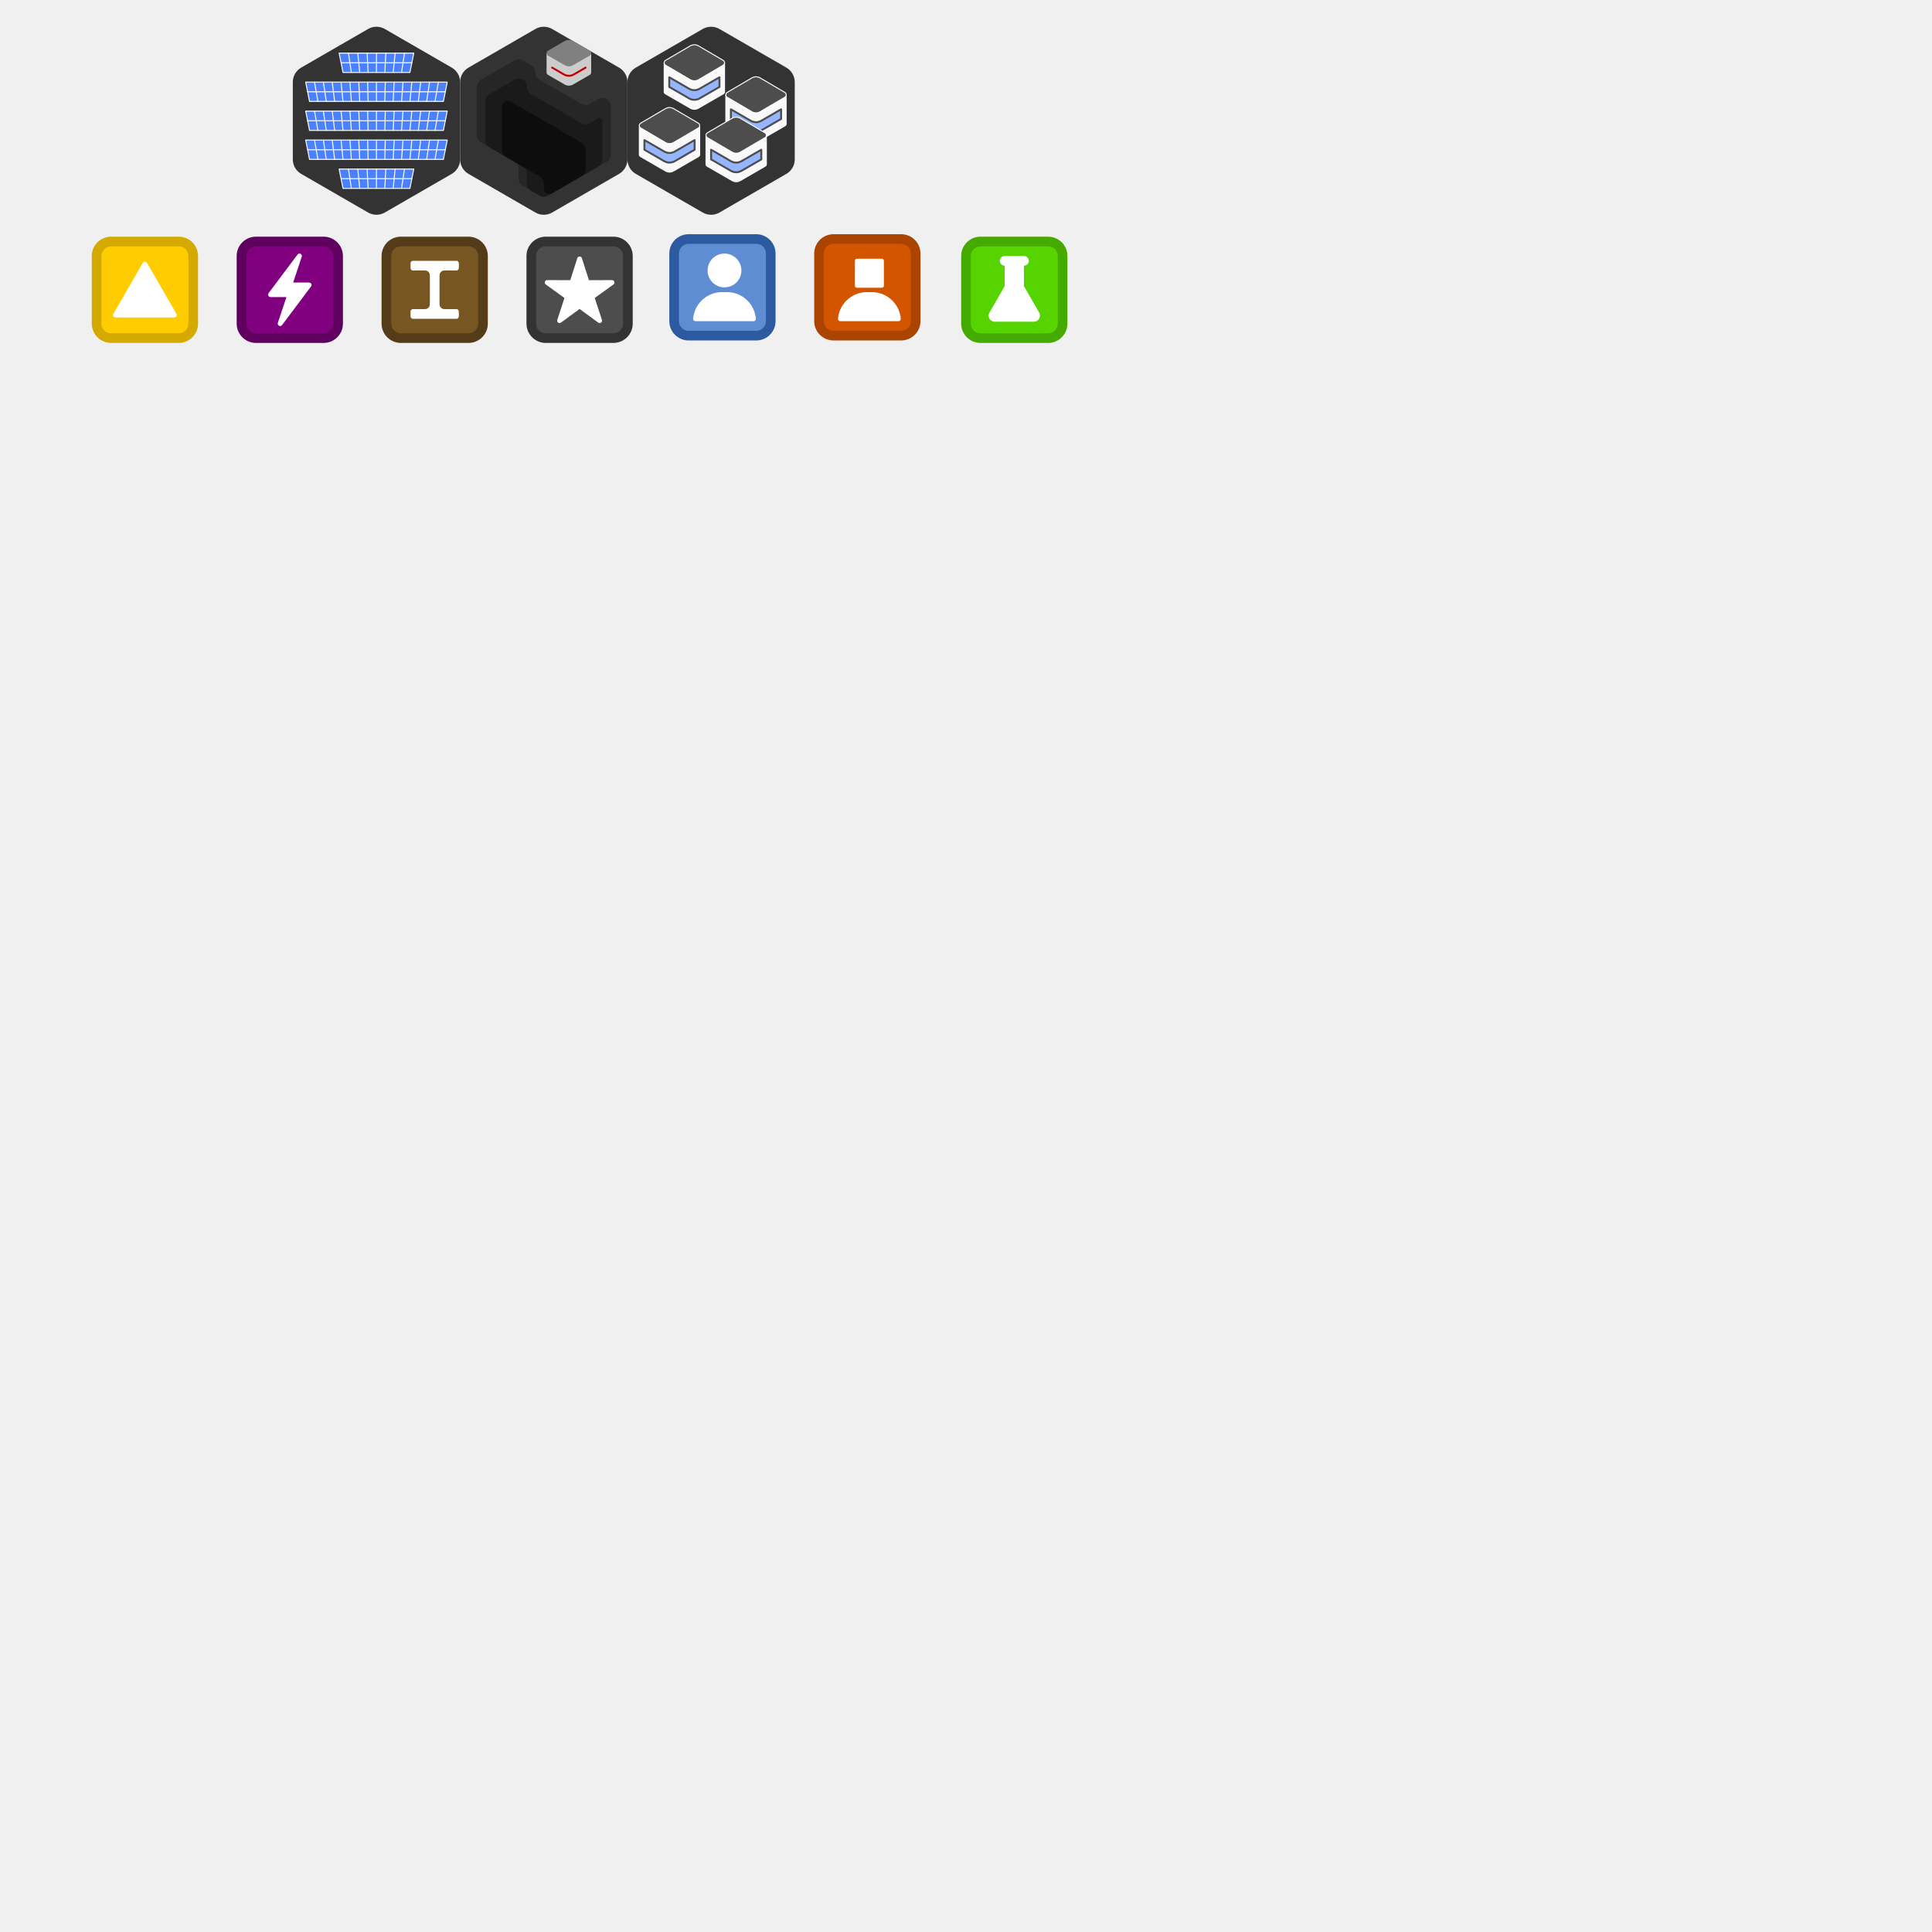
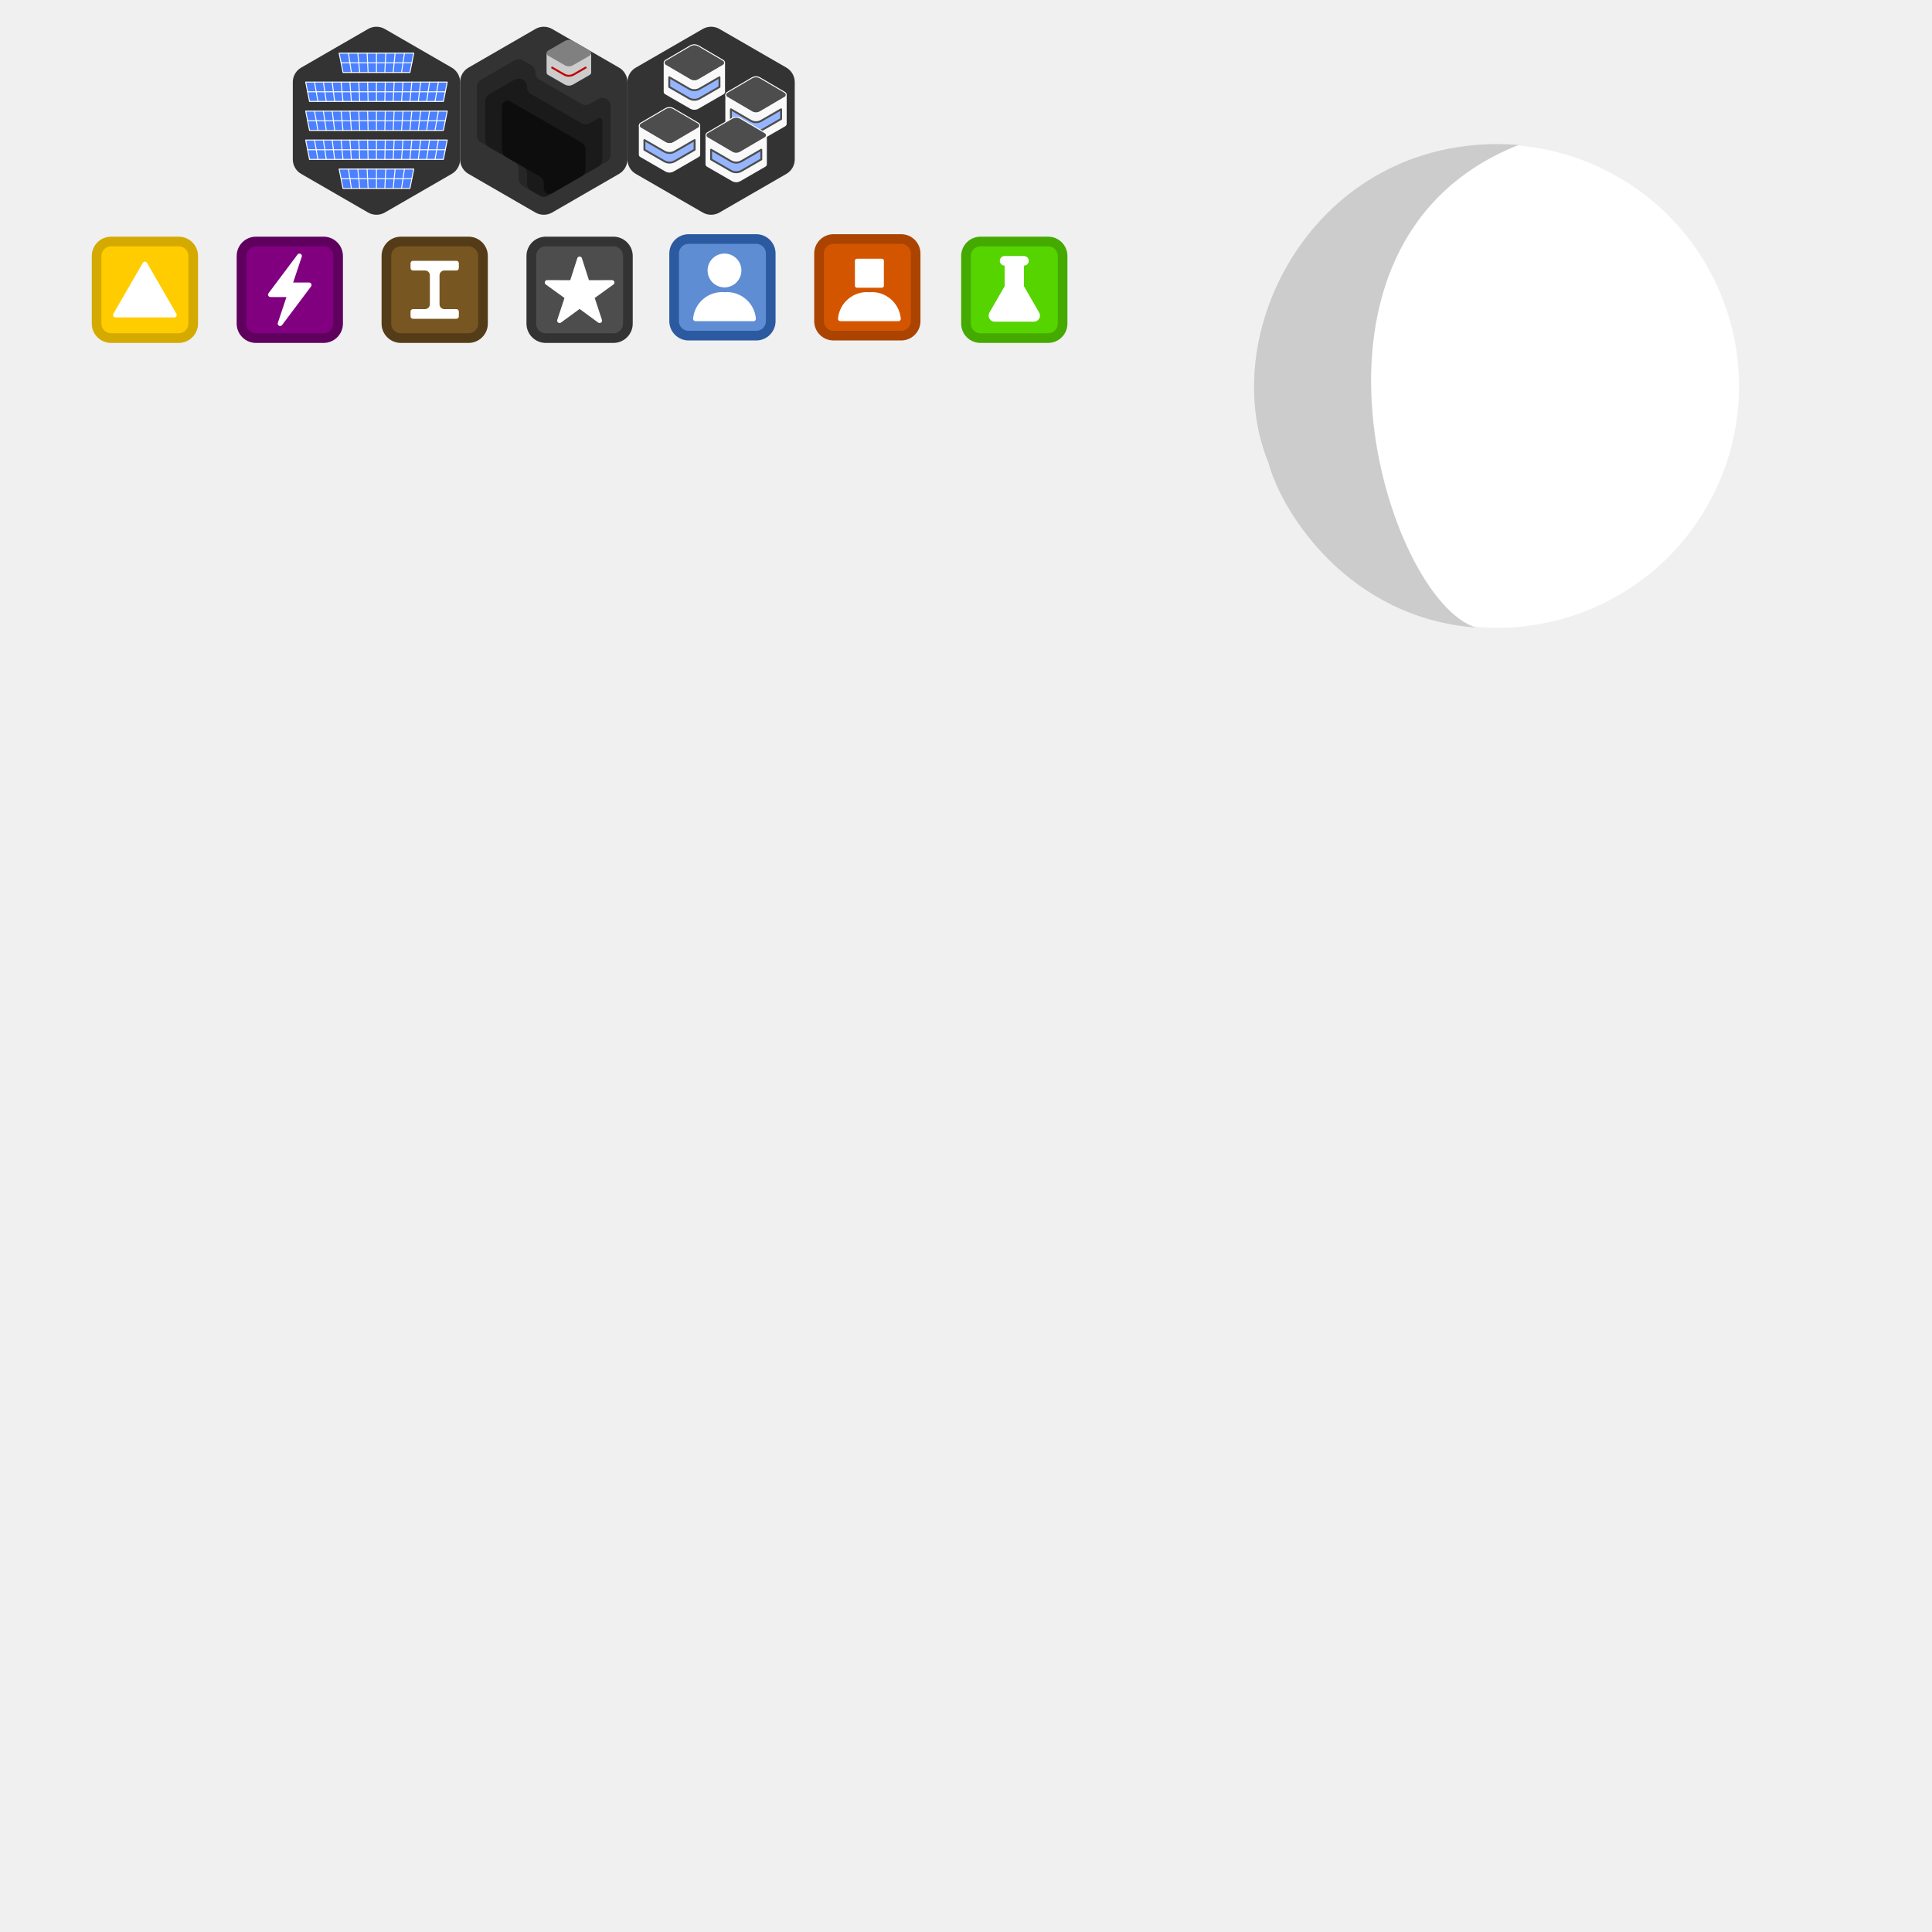
<svg xmlns="http://www.w3.org/2000/svg" width="200mm" height="200mm" viewBox="0 0 200 200" version="1.1" id="svg5">
  <defs id="defs2">
    </defs>
  <g id="layer1">
    <path style="fill:#333333;fill-opacity:1;stroke:#ffffff;stroke-width:0;stroke-linecap:round;stroke-linejoin:round" id="path328-1" d="m 12.557,12.75 -3.464,2 a 0.866,0.866 180 0 1 -0.866,0 l -3.464,-2 A 0.866,0.866 60 0 1 4.33,12 l -10e-8,-4 a 0.866,0.866 120 0 1 0.433,-0.75 L 8.227,5.25 a 0.866,0.866 180 0 1 0.866,0 l 3.464,2 a 0.866,0.866 60 0 1 0.433,0.75 L 12.99,12 a 0.866,0.866 120 0 1 -0.433,0.75 z" transform="matrix(2,0,0,2,21.65102,-7.499999)" />
    <g id="g26768">
      <path style="fill:#4b80ff;fill-opacity:1;stroke:#ffffff;stroke-width:0.1;stroke-linecap:round;stroke-linejoin:round;stroke-dasharray:none" d="m 35.507,19.5 h 6.928 l 0.4,-2 h -7.728 z" id="path14185-8-7" />
      <path style="fill:#4b80ff;fill-opacity:1;stroke:#ffffff;stroke-width:0.1;stroke-linecap:round;stroke-linejoin:round;stroke-dasharray:none" d="m 35.307,18.5 h 7.328" id="path22693-6" />
      <path style="fill:#4b80ff;fill-opacity:1;stroke:#ffffff;stroke-width:0.1;stroke-linecap:round;stroke-linejoin:round;stroke-dasharray:none" d="m 38.971,19.5 v -2" id="path24257" />
      <path style="fill:#4b80ff;fill-opacity:1;stroke:#ffffff;stroke-width:0.1;stroke-linecap:round;stroke-linejoin:round;stroke-dasharray:none" d="M 37.239,19.5 37.039,17.5" id="path24257-3" />
      <path style="fill:#4b80ff;fill-opacity:1;stroke:#ffffff;stroke-width:0.1;stroke-linecap:round;stroke-linejoin:round;stroke-dasharray:none" d="m 40.703,19.5 0.2,-2" id="path24257-1" />
      <path style="fill:#4b80ff;fill-opacity:1;stroke:#ffffff;stroke-width:0.1;stroke-linecap:round;stroke-linejoin:round;stroke-dasharray:none" d="M 41.569,19.5 41.869,17.5" id="path24257-9" />
      <path style="fill:#4b80ff;fill-opacity:1;stroke:#ffffff;stroke-width:0.1;stroke-linecap:round;stroke-linejoin:round;stroke-dasharray:none" d="m 39.837,19.5 0.1,-2" id="path24257-4" />
      <path style="fill:#4b80ff;fill-opacity:1;stroke:#ffffff;stroke-width:0.1;stroke-linecap:round;stroke-linejoin:round;stroke-dasharray:none" d="M 38.105,19.5 38.005,17.5" id="path24257-7" />
      <path style="fill:#4b80ff;fill-opacity:1;stroke:#ffffff;stroke-width:0.1;stroke-linecap:round;stroke-linejoin:round;stroke-dasharray:none" d="M 36.373,19.5 36.073,17.5" id="path24257-8" />
    </g>
    <g id="g26768-2" transform="translate(1.7029995e-7,-12)">
      <path style="fill:#4b80ff;fill-opacity:1;stroke:#ffffff;stroke-width:0.1;stroke-linecap:round;stroke-linejoin:round;stroke-dasharray:none" d="m 35.507,19.5 h 6.928 l 0.4,-2 h -7.728 z" id="path14185-8-7-6" />
      <path style="fill:#4b80ff;fill-opacity:1;stroke:#ffffff;stroke-width:0.1;stroke-linecap:round;stroke-linejoin:round;stroke-dasharray:none" d="m 35.307,18.5 h 7.328" id="path22693-6-1" />
      <path style="fill:#4b80ff;fill-opacity:1;stroke:#ffffff;stroke-width:0.1;stroke-linecap:round;stroke-linejoin:round;stroke-dasharray:none" d="m 38.971,19.5 v -2" id="path24257-0" />
      <path style="fill:#4b80ff;fill-opacity:1;stroke:#ffffff;stroke-width:0.1;stroke-linecap:round;stroke-linejoin:round;stroke-dasharray:none" d="M 37.239,19.5 37.039,17.5" id="path24257-3-6" />
      <path style="fill:#4b80ff;fill-opacity:1;stroke:#ffffff;stroke-width:0.1;stroke-linecap:round;stroke-linejoin:round;stroke-dasharray:none" d="m 40.703,19.5 0.2,-2" id="path24257-1-1" />
      <path style="fill:#4b80ff;fill-opacity:1;stroke:#ffffff;stroke-width:0.1;stroke-linecap:round;stroke-linejoin:round;stroke-dasharray:none" d="M 41.569,19.5 41.869,17.5" id="path24257-9-5" />
      <path style="fill:#4b80ff;fill-opacity:1;stroke:#ffffff;stroke-width:0.1;stroke-linecap:round;stroke-linejoin:round;stroke-dasharray:none" d="m 39.837,19.5 0.1,-2" id="path24257-4-9" />
      <path style="fill:#4b80ff;fill-opacity:1;stroke:#ffffff;stroke-width:0.1;stroke-linecap:round;stroke-linejoin:round;stroke-dasharray:none" d="M 38.105,19.5 38.005,17.5" id="path24257-7-4" />
      <path style="fill:#4b80ff;fill-opacity:1;stroke:#ffffff;stroke-width:0.1;stroke-linecap:round;stroke-linejoin:round;stroke-dasharray:none" d="M 36.373,19.5 36.073,17.5" id="path24257-8-9" />
    </g>
    <g id="g26757">
      <path style="fill:#4b80ff;fill-opacity:1;stroke:#ffffff;stroke-width:0.1;stroke-linecap:round;stroke-linejoin:round;stroke-dasharray:none" d="m 32.043,16.5 h 13.856 l 0.4,-2 H 31.643 Z" id="path14185-8-2-9" />
      <path style="fill:#4b80ff;fill-opacity:1;stroke:#ffffff;stroke-width:0.1;stroke-linecap:round;stroke-linejoin:round;stroke-dasharray:none" d="M 31.843,15.5 H 46.099" id="path22693-1-9" />
      <path style="fill:#4b80ff;fill-opacity:1;stroke:#ffffff;stroke-width:0.1;stroke-linecap:round;stroke-linejoin:round;stroke-dasharray:none" d="m 38.971,16.5 v -2" id="path25803" />
      <path style="fill:#4b80ff;fill-opacity:1;stroke:#ffffff;stroke-width:0.1;stroke-linecap:round;stroke-linejoin:round;stroke-dasharray:none" d="m 39.837,16.5 0.05,-2" id="path25803-4" />
      <path style="fill:#4b80ff;fill-opacity:1;stroke:#ffffff;stroke-width:0.1;stroke-linecap:round;stroke-linejoin:round;stroke-dasharray:none" d="m 40.703,16.5 0.1,-2" id="path25803-5" />
      <path style="fill:#4b80ff;fill-opacity:1;stroke:#ffffff;stroke-width:0.1;stroke-linecap:round;stroke-linejoin:round;stroke-dasharray:none" d="M 41.569,16.5 41.719,14.5" id="path25803-0" />
      <path style="fill:#4b80ff;fill-opacity:1;stroke:#ffffff;stroke-width:0.1;stroke-linecap:round;stroke-linejoin:round;stroke-dasharray:none" d="M 42.435,16.5 42.635,14.5" id="path25803-3" />
      <path style="fill:#4b80ff;fill-opacity:1;stroke:#ffffff;stroke-width:0.1;stroke-linecap:round;stroke-linejoin:round;stroke-dasharray:none" d="M 44.167,16.5 44.467,14.5" id="path25803-6" />
      <path style="fill:#4b80ff;fill-opacity:1;stroke:#ffffff;stroke-width:0.1;stroke-linecap:round;stroke-linejoin:round;stroke-dasharray:none" d="m 45.033,16.5 0.35,-2" id="path25803-1" />
      <path style="fill:#4b80ff;fill-opacity:1;stroke:#ffffff;stroke-width:0.1;stroke-linecap:round;stroke-linejoin:round;stroke-dasharray:none" d="M 43.301,16.5 43.551,14.5" id="path25803-06" />
      <path style="fill:#4b80ff;fill-opacity:1;stroke:#ffffff;stroke-width:0.1;stroke-linecap:round;stroke-linejoin:round;stroke-dasharray:none" d="M 38.105,16.5 38.055,14.5" id="path25803-32" />
      <path style="fill:#4b80ff;fill-opacity:1;stroke:#ffffff;stroke-width:0.1;stroke-linecap:round;stroke-linejoin:round;stroke-dasharray:none" d="M 37.239,16.5 37.139,14.5" id="path25803-061" />
      <path style="fill:#4b80ff;fill-opacity:1;stroke:#ffffff;stroke-width:0.1;stroke-linecap:round;stroke-linejoin:round;stroke-dasharray:none" d="M 36.373,16.5 36.223,14.5" id="path25803-55" />
      <path style="fill:#4b80ff;fill-opacity:1;stroke:#ffffff;stroke-width:0.1;stroke-linecap:round;stroke-linejoin:round;stroke-dasharray:none" d="M 35.507,16.5 35.307,14.5" id="path25803-47" />
      <path style="fill:#4b80ff;fill-opacity:1;stroke:#ffffff;stroke-width:0.1;stroke-linecap:round;stroke-linejoin:round;stroke-dasharray:none" d="M 34.641,16.5 34.391,14.5" id="path25803-65" />
      <path style="fill:#4b80ff;fill-opacity:1;stroke:#ffffff;stroke-width:0.1;stroke-linecap:round;stroke-linejoin:round;stroke-dasharray:none" d="M 33.775,16.5 33.475,14.5" id="path25803-69" />
      <path style="fill:#4b80ff;fill-opacity:1;stroke:#ffffff;stroke-width:0.1;stroke-linecap:round;stroke-linejoin:round;stroke-dasharray:none" d="M 32.909,16.5 32.559,14.5" id="path25803-45" />
    </g>
    <g id="g26757-2" transform="translate(1.7029995e-7,-3)">
      <path style="fill:#4b80ff;fill-opacity:1;stroke:#ffffff;stroke-width:0.1;stroke-linecap:round;stroke-linejoin:round;stroke-dasharray:none" d="m 32.043,16.5 h 13.856 l 0.4,-2 H 31.643 Z" id="path14185-8-2-9-5" />
      <path style="fill:#4b80ff;fill-opacity:1;stroke:#ffffff;stroke-width:0.1;stroke-linecap:round;stroke-linejoin:round;stroke-dasharray:none" d="M 31.843,15.5 H 46.099" id="path22693-1-9-4" />
      <path style="fill:#4b80ff;fill-opacity:1;stroke:#ffffff;stroke-width:0.1;stroke-linecap:round;stroke-linejoin:round;stroke-dasharray:none" d="m 38.971,16.5 v -2" id="path25803-7" />
      <path style="fill:#4b80ff;fill-opacity:1;stroke:#ffffff;stroke-width:0.1;stroke-linecap:round;stroke-linejoin:round;stroke-dasharray:none" d="m 39.837,16.5 0.05,-2" id="path25803-4-4" />
      <path style="fill:#4b80ff;fill-opacity:1;stroke:#ffffff;stroke-width:0.1;stroke-linecap:round;stroke-linejoin:round;stroke-dasharray:none" d="m 40.703,16.5 0.1,-2" id="path25803-5-4" />
      <path style="fill:#4b80ff;fill-opacity:1;stroke:#ffffff;stroke-width:0.1;stroke-linecap:round;stroke-linejoin:round;stroke-dasharray:none" d="M 41.569,16.5 41.719,14.5" id="path25803-0-3" />
      <path style="fill:#4b80ff;fill-opacity:1;stroke:#ffffff;stroke-width:0.1;stroke-linecap:round;stroke-linejoin:round;stroke-dasharray:none" d="M 42.435,16.5 42.635,14.5" id="path25803-3-0" />
      <path style="fill:#4b80ff;fill-opacity:1;stroke:#ffffff;stroke-width:0.1;stroke-linecap:round;stroke-linejoin:round;stroke-dasharray:none" d="M 44.167,16.5 44.467,14.5" id="path25803-6-7" />
      <path style="fill:#4b80ff;fill-opacity:1;stroke:#ffffff;stroke-width:0.1;stroke-linecap:round;stroke-linejoin:round;stroke-dasharray:none" d="m 45.033,16.5 0.35,-2" id="path25803-1-8" />
      <path style="fill:#4b80ff;fill-opacity:1;stroke:#ffffff;stroke-width:0.1;stroke-linecap:round;stroke-linejoin:round;stroke-dasharray:none" d="M 43.301,16.5 43.551,14.5" id="path25803-06-6" />
      <path style="fill:#4b80ff;fill-opacity:1;stroke:#ffffff;stroke-width:0.1;stroke-linecap:round;stroke-linejoin:round;stroke-dasharray:none" d="M 38.105,16.5 38.055,14.5" id="path25803-32-8" />
      <path style="fill:#4b80ff;fill-opacity:1;stroke:#ffffff;stroke-width:0.1;stroke-linecap:round;stroke-linejoin:round;stroke-dasharray:none" d="M 37.239,16.5 37.139,14.5" id="path25803-061-8" />
      <path style="fill:#4b80ff;fill-opacity:1;stroke:#ffffff;stroke-width:0.1;stroke-linecap:round;stroke-linejoin:round;stroke-dasharray:none" d="M 36.373,16.5 36.223,14.5" id="path25803-55-4" />
      <path style="fill:#4b80ff;fill-opacity:1;stroke:#ffffff;stroke-width:0.1;stroke-linecap:round;stroke-linejoin:round;stroke-dasharray:none" d="M 35.507,16.5 35.307,14.5" id="path25803-47-3" />
      <path style="fill:#4b80ff;fill-opacity:1;stroke:#ffffff;stroke-width:0.1;stroke-linecap:round;stroke-linejoin:round;stroke-dasharray:none" d="M 34.641,16.5 34.391,14.5" id="path25803-65-1" />
      <path style="fill:#4b80ff;fill-opacity:1;stroke:#ffffff;stroke-width:0.1;stroke-linecap:round;stroke-linejoin:round;stroke-dasharray:none" d="M 33.775,16.5 33.475,14.5" id="path25803-69-4" />
      <path style="fill:#4b80ff;fill-opacity:1;stroke:#ffffff;stroke-width:0.1;stroke-linecap:round;stroke-linejoin:round;stroke-dasharray:none" d="M 32.909,16.5 32.559,14.5" id="path25803-45-9" />
    </g>
    <g id="g26757-20" transform="translate(1.7029996e-7,-6)">
      <path style="fill:#4b80ff;fill-opacity:1;stroke:#ffffff;stroke-width:0.1;stroke-linecap:round;stroke-linejoin:round;stroke-dasharray:none" d="m 32.043,16.5 h 13.856 l 0.4,-2 H 31.643 Z" id="path14185-8-2-9-6" />
      <path style="fill:#4b80ff;fill-opacity:1;stroke:#ffffff;stroke-width:0.1;stroke-linecap:round;stroke-linejoin:round;stroke-dasharray:none" d="M 31.843,15.5 H 46.099" id="path22693-1-9-8" />
      <path style="fill:#4b80ff;fill-opacity:1;stroke:#ffffff;stroke-width:0.1;stroke-linecap:round;stroke-linejoin:round;stroke-dasharray:none" d="m 38.971,16.5 v -2" id="path25803-9" />
      <path style="fill:#4b80ff;fill-opacity:1;stroke:#ffffff;stroke-width:0.1;stroke-linecap:round;stroke-linejoin:round;stroke-dasharray:none" d="m 39.837,16.5 0.05,-2" id="path25803-4-2" />
      <path style="fill:#4b80ff;fill-opacity:1;stroke:#ffffff;stroke-width:0.1;stroke-linecap:round;stroke-linejoin:round;stroke-dasharray:none" d="m 40.703,16.5 0.1,-2" id="path25803-5-6" />
      <path style="fill:#4b80ff;fill-opacity:1;stroke:#ffffff;stroke-width:0.1;stroke-linecap:round;stroke-linejoin:round;stroke-dasharray:none" d="M 41.569,16.5 41.719,14.5" id="path25803-0-6" />
      <path style="fill:#4b80ff;fill-opacity:1;stroke:#ffffff;stroke-width:0.1;stroke-linecap:round;stroke-linejoin:round;stroke-dasharray:none" d="M 42.435,16.5 42.635,14.5" id="path25803-3-4" />
      <path style="fill:#4b80ff;fill-opacity:1;stroke:#ffffff;stroke-width:0.1;stroke-linecap:round;stroke-linejoin:round;stroke-dasharray:none" d="M 44.167,16.5 44.467,14.5" id="path25803-6-9" />
      <path style="fill:#4b80ff;fill-opacity:1;stroke:#ffffff;stroke-width:0.1;stroke-linecap:round;stroke-linejoin:round;stroke-dasharray:none" d="m 45.033,16.5 0.35,-2" id="path25803-1-5" />
      <path style="fill:#4b80ff;fill-opacity:1;stroke:#ffffff;stroke-width:0.1;stroke-linecap:round;stroke-linejoin:round;stroke-dasharray:none" d="M 43.301,16.5 43.551,14.5" id="path25803-06-0" />
      <path style="fill:#4b80ff;fill-opacity:1;stroke:#ffffff;stroke-width:0.1;stroke-linecap:round;stroke-linejoin:round;stroke-dasharray:none" d="M 38.105,16.5 38.055,14.5" id="path25803-32-4" />
      <path style="fill:#4b80ff;fill-opacity:1;stroke:#ffffff;stroke-width:0.1;stroke-linecap:round;stroke-linejoin:round;stroke-dasharray:none" d="M 37.239,16.5 37.139,14.5" id="path25803-061-87" />
      <path style="fill:#4b80ff;fill-opacity:1;stroke:#ffffff;stroke-width:0.1;stroke-linecap:round;stroke-linejoin:round;stroke-dasharray:none" d="M 36.373,16.5 36.223,14.5" id="path25803-55-1" />
      <path style="fill:#4b80ff;fill-opacity:1;stroke:#ffffff;stroke-width:0.1;stroke-linecap:round;stroke-linejoin:round;stroke-dasharray:none" d="M 35.507,16.5 35.307,14.5" id="path25803-47-7" />
      <path style="fill:#4b80ff;fill-opacity:1;stroke:#ffffff;stroke-width:0.1;stroke-linecap:round;stroke-linejoin:round;stroke-dasharray:none" d="M 34.641,16.5 34.391,14.5" id="path25803-65-2" />
      <path style="fill:#4b80ff;fill-opacity:1;stroke:#ffffff;stroke-width:0.1;stroke-linecap:round;stroke-linejoin:round;stroke-dasharray:none" d="M 33.775,16.5 33.475,14.5" id="path25803-69-7" />
      <path style="fill:#4b80ff;fill-opacity:1;stroke:#ffffff;stroke-width:0.1;stroke-linecap:round;stroke-linejoin:round;stroke-dasharray:none" d="M 32.909,16.5 32.559,14.5" id="path25803-45-2" />
    </g>
  </g>
  <g id="layer2">
    <path style="fill:#333333;fill-opacity:1;stroke:#ffffff;stroke-width:0;stroke-linecap:round;stroke-linejoin:round" id="path328-1-7" d="m 12.557,12.75 -3.464,2 a 0.866,0.866 180 0 1 -0.866,0 l -3.464,-2 A 0.866,0.866 60 0 1 4.33,12 l -10e-8,-4 a 0.866,0.866 120 0 1 0.433,-0.75 L 8.227,5.25 a 0.866,0.866 180 0 1 0.866,0 l 3.464,2 a 0.866,0.866 60 0 1 0.433,0.75 L 12.99,12 a 0.866,0.866 120 0 1 -0.433,0.75 z" transform="matrix(2,0,0,2,38.97114,-7.499999)" />
    <path style="fill:#262626;fill-opacity:1;stroke:#ffffff;stroke-width:0;stroke-linecap:round;stroke-linejoin:round;stroke-dasharray:none" d="m 49.796,8.25 3.464,-2 a 0.866,0.866 9.8348588e-6 0 1 0.866,10e-8 l 0.866,0.5 a 0.866,0.866 60 0 1 0.433,0.75 0.866,0.866 60 0 0 0.433,0.75 L 60.189,10.75 a 0.866,0.866 1.7538248e-5 0 0 0.866,0 l 0.866,-0.5 a 0.866,0.866 5.0133864e-5 0 1 0.866,10e-7 A 0.866,0.866 60 0 1 63.22,11 v 5 a 0.866,0.866 120 0 1 -0.433,0.75 l -6.062,3.5 a 0.866,0.866 180 0 1 -0.866,0 l -1.732,-1 A 0.866,0.866 60 0 1 53.694,18.5 v -1 a 0.866,0.866 60 0 0 -0.433,-0.75 l -3.464,-2 A 0.866,0.866 60 0 1 49.363,14 l 0,-5 a 0.866,0.866 120 0 1 0.433,-0.75 z" id="path27796" />
    <path style="fill:#1a1a1a;fill-opacity:1;stroke:#ffffff;stroke-width:0;stroke-linecap:round;stroke-linejoin:round;stroke-dasharray:none" d="m 50.662,9.75 2.598,-1.5 a 0.866,0.866 2.0245452e-5 0 1 0.866,3e-7 0.866,0.866 60 0 1 0.433,0.75 v 1e-7 a 0.866,0.866 60 0 0 0.433,0.75 L 60.189,12.75 a 0.866,0.866 180 0 0 0.866,0 l 0.866,-0.5 a 0.289,0.289 30 0 1 0.433,0.25 v 4 a 0.866,0.866 120 0 1 -0.433,0.75 l -5.196,3 a 0.866,0.866 180 0 1 -0.866,0 l -0.866,-0.5 A 0.866,0.866 60 0 1 54.56,19 v -1 a 0.866,0.866 60 0 0 -0.433,-0.75 l -3.464,-2 A 0.866,0.866 60 0 1 50.229,14.5 v -4 a 0.866,0.866 120 0 1 0.433,-0.75 z" id="path27992" />
    <path style="fill:#0d0d0d;fill-opacity:1;stroke:#ffffff;stroke-width:0;stroke-linecap:round;stroke-linejoin:round;stroke-dasharray:none" d="M 34.641,15.5 V 11 a 0.577,0.577 150 0 1 0.866,-0.5 l 7.361,4.25 a 0.866,0.866 60 0 1 0.433,0.75 l 0,2 a 0.866,0.866 120 0 1 -0.433,0.75 L 39.838,20 A 0.577,0.577 30 0 1 38.972,19.5 V 19 a 0.866,0.866 60 0 0 -0.433,-0.75 l -3.464,-2 A 0.866,0.866 60 0 1 34.641,15.5 Z" id="path28064" transform="translate(17.32013)" />
    <path style="fill:#cccccc;fill-opacity:1;stroke:#ffffff;stroke-width:0;stroke-linecap:round;stroke-linejoin:round;stroke-dasharray:none" d="M 56.58,7.5 56.58,5.5 l 1.879,1.111 a 0.845,0.845 0 0 0 0.861,0 L 61.199,5.5 61.199,7.5 a 0.289,0.289 120.002 0 1 -0.144,0.25 L 59.323,8.75 a 0.866,0.866 6.3021978e-6 0 1 -0.866,-10e-8 L 56.725,7.75 a 0.289,0.289 59.998 0 1 -0.144,-0.25 z" id="path29642" />
    <path style="fill:#808080;fill-opacity:1;stroke:#ffffff;stroke-width:0;stroke-linecap:round;stroke-linejoin:round;stroke-dasharray:none" d="m 56.725,5.25 1.732,-1 a 0.866,0.866 0 0 1 0.866,0 L 61.055,5.25 a 0.289,0.289 90 0 1 0,0.5 l -1.732,1 a 0.866,0.866 180 0 1 -0.866,0 L 56.725,5.75 a 0.289,0.289 90 0 1 0,-0.5 z" id="path29644" />
    <path style="fill:none;fill-opacity:1;stroke:#c30000;stroke-width:0.2;stroke-linecap:round;stroke-linejoin:round;stroke-dasharray:none;stroke-opacity:1" d="m 57.158,7 1.229,0.71 a 1.006,1.006 180 0 0 1.006,-3e-7 l 1.229,-0.71" id="path29935" />
  </g>
  <g id="layer2-1" transform="translate(17.32051)">
    <path style="fill:#333333;fill-opacity:1;stroke:#ffffff;stroke-width:0;stroke-linecap:round;stroke-linejoin:round" id="path328-1-7-8" d="m 12.557,12.75 -3.464,2 a 0.866,0.866 180 0 1 -0.866,0 l -3.464,-2 A 0.866,0.866 60 0 1 4.33,12 l -10e-8,-4 a 0.866,0.866 120 0 1 0.433,-0.75 L 8.227,5.25 a 0.866,0.866 180 0 1 0.866,0 l 3.464,2 a 0.866,0.866 60 0 1 0.433,0.75 L 12.99,12 a 0.866,0.866 120 0 1 -0.433,0.75 z" transform="matrix(2,0,0,2,38.97114,-7.499999)" />
    <g id="g9-3" transform="translate(2.597972,-6.50006)">
      <path style="fill:#f9f9f9;fill-opacity:1;stroke:#ffffff;stroke-width:0;stroke-linecap:round;stroke-linejoin:round;stroke-dasharray:none" d="M 56.145,9.611 56.145,6.611 58.889,8.224 a 0.851,0.851 180 0 0 0.862,0 l 2.744,-1.613 -1.21e-4,3 a 0.289,0.289 120.001 0 1 -0.144,0.25 L 59.753,11.361 a 0.866,0.866 6.7665838e-7 0 1 -0.866,0 L 56.289,9.862 a 0.289,0.289 59.999 0 1 -0.144,-0.25 z" id="path29642-3-5" transform="translate(-7.358553,6.38853)" />
      <path style="fill:#4d4d4d;fill-opacity:1;stroke:#ffffff;stroke-width:0.1;stroke-linecap:round;stroke-linejoin:round;stroke-dasharray:none" d="m 56.289,6.361 2.598,-1.5 a 0.866,0.866 3.5809864e-6 0 1 0.866,0 l 2.598,1.5 a 0.289,0.289 90 0 1 0,0.5 l -2.598,1.5 a 0.866,0.866 180 0 1 -0.866,0 L 56.289,6.861 a 0.289,0.289 90 0 1 0,-0.5 z" id="path29644-7-9" transform="matrix(0.9848835,0,0,1.000201,-6.461843,6.387004)" />
      <path style="fill:#96b5ff;fill-opacity:1;stroke:#4d4d4d;stroke-width:0.2;stroke-linecap:round;stroke-linejoin:round;stroke-dasharray:none;stroke-opacity:1" d="m 49.363,14.5 v 1 l 2.051,1.184 a 1.095,1.095 0 0 0 1.095,0 L 54.56,15.5 v -1 l -2.061,1.19 a 1.075,1.075 0 0 1 -1.075,0 z" id="path9-8" />
    </g>
    <g id="g9-3-3" transform="translate(8.978875,-3.183955)">
      <path style="fill:#f9f9f9;fill-opacity:1;stroke:#ffffff;stroke-width:0;stroke-linecap:round;stroke-linejoin:round;stroke-dasharray:none" d="M 56.145,9.611 56.145,6.611 58.889,8.224 a 0.851,0.851 180 0 0 0.862,0 l 2.744,-1.613 -1.21e-4,3 a 0.289,0.289 120.001 0 1 -0.144,0.25 L 59.753,11.361 a 0.866,0.866 6.7665838e-7 0 1 -0.866,0 L 56.289,9.862 a 0.289,0.289 59.999 0 1 -0.144,-0.25 z" id="path29642-3-5-6" transform="translate(-7.358553,6.38853)" />
      <path style="fill:#4d4d4d;fill-opacity:1;stroke:#ffffff;stroke-width:0.1;stroke-linecap:round;stroke-linejoin:round;stroke-dasharray:none" d="m 56.289,6.361 2.598,-1.5 a 0.866,0.866 3.5809864e-6 0 1 0.866,0 l 2.598,1.5 a 0.289,0.289 90 0 1 0,0.5 l -2.598,1.5 a 0.866,0.866 180 0 1 -0.866,0 L 56.289,6.861 a 0.289,0.289 90 0 1 0,-0.5 z" id="path29644-7-9-1" transform="matrix(0.9848835,0,0,1.000201,-6.461843,6.387004)" />
      <path style="fill:#96b5ff;fill-opacity:1;stroke:#4d4d4d;stroke-width:0.2;stroke-linecap:round;stroke-linejoin:round;stroke-dasharray:none;stroke-opacity:1" d="m 49.363,14.5 v 1 l 2.051,1.184 a 1.095,1.095 0 0 0 1.095,0 L 54.56,15.5 v -1 l -2.061,1.19 a 1.075,1.075 0 0 1 -1.075,0 z" id="path9-8-5" />
    </g>
    <g id="g9-3-2" transform="translate(6.928307,0.9999401)">
      <path style="fill:#f9f9f9;fill-opacity:1;stroke:#ffffff;stroke-width:0;stroke-linecap:round;stroke-linejoin:round;stroke-dasharray:none" d="M 56.145,9.611 56.145,6.611 58.889,8.224 a 0.851,0.851 180 0 0 0.862,0 l 2.744,-1.613 -1.21e-4,3 a 0.289,0.289 120.001 0 1 -0.144,0.25 L 59.753,11.361 a 0.866,0.866 6.7665838e-7 0 1 -0.866,0 L 56.289,9.862 a 0.289,0.289 59.999 0 1 -0.144,-0.25 z" id="path29642-3-5-60" transform="translate(-7.358553,6.38853)" />
      <path style="fill:#4d4d4d;fill-opacity:1;stroke:#ffffff;stroke-width:0.1;stroke-linecap:round;stroke-linejoin:round;stroke-dasharray:none" d="m 56.289,6.361 2.598,-1.5 a 0.866,0.866 3.5809864e-6 0 1 0.866,0 l 2.598,1.5 a 0.289,0.289 90 0 1 0,0.5 l -2.598,1.5 a 0.866,0.866 180 0 1 -0.866,0 L 56.289,6.861 a 0.289,0.289 90 0 1 0,-0.5 z" id="path29644-7-9-16" transform="matrix(0.9848835,0,0,1.000201,-6.461843,6.387004)" />
      <path style="fill:#96b5ff;fill-opacity:1;stroke:#4d4d4d;stroke-width:0.2;stroke-linecap:round;stroke-linejoin:round;stroke-dasharray:none;stroke-opacity:1" d="m 49.363,14.5 v 1 l 2.051,1.184 a 1.095,1.095 0 0 0 1.095,0 L 54.56,15.5 v -1 l -2.061,1.19 a 1.075,1.075 0 0 1 -1.075,0 z" id="path9-8-57" />
    </g>
    <g id="g9" transform="translate(0.02618241,4.0089176e-4)">
      <path style="fill:#f9f9f9;fill-opacity:1;stroke:#ffffff;stroke-width:0;stroke-linecap:round;stroke-linejoin:round;stroke-dasharray:none" d="M 56.145,9.611 56.145,6.611 58.889,8.224 a 0.851,0.851 180 0 0 0.862,0 l 2.744,-1.613 -1.21e-4,3 a 0.289,0.289 120.001 0 1 -0.144,0.25 L 59.753,11.361 a 0.866,0.866 6.7665838e-7 0 1 -0.866,0 L 56.289,9.862 a 0.289,0.289 59.999 0 1 -0.144,-0.25 z" id="path29642-3" transform="translate(-7.358553,6.38853)" />
      <path style="fill:#4d4d4d;fill-opacity:1;stroke:#ffffff;stroke-width:0.1;stroke-linecap:round;stroke-linejoin:round;stroke-dasharray:none" d="m 56.289,6.361 2.598,-1.5 a 0.866,0.866 3.5809864e-6 0 1 0.866,0 l 2.598,1.5 a 0.289,0.289 90 0 1 0,0.5 l -2.598,1.5 a 0.866,0.866 180 0 1 -0.866,0 L 56.289,6.861 a 0.289,0.289 90 0 1 0,-0.5 z" id="path29644-7" transform="matrix(0.9848835,0,0,1.000201,-6.461843,6.387004)" />
      <path style="fill:#96b5ff;fill-opacity:1;stroke:#4d4d4d;stroke-width:0.2;stroke-linecap:round;stroke-linejoin:round;stroke-dasharray:none;stroke-opacity:1" d="m 49.363,14.5 v 1 l 2.051,1.184 a 1.095,1.095 0 0 0 1.095,0 L 54.56,15.5 v -1 l -2.061,1.19 a 1.075,1.075 0 0 1 -1.075,0 z" id="path9" />
    </g>
  </g>
  <g id="layer3">
    <rect style="fill:#ffcc00;stroke:#d4aa00;stroke-width:1;stroke-linejoin:round;stroke-dasharray:none" id="rect2" width="10" height="10" x="10" y="25" ry="1.5" />
    <path style="fill:#ffffff;stroke:#ffffff;stroke-width:0.5;stroke-linejoin:round;stroke-dasharray:none" id="path2" d="m 15,26.484 3.045,5.275 -6.091,0 z" transform="translate(-2.8602409e-8,0.8494612)" />
  </g>
  <g id="layer4">
    <rect style="fill:#800080;stroke:#5f005f;stroke-width:1;stroke-linejoin:round;stroke-dasharray:none;stroke-opacity:1" id="rect2-9" width="10" height="10" x="25" y="25" ry="1.5" />
    <path style="fill:#ffffff;stroke:#ffffff;stroke-width:0.5;stroke-linejoin:round;stroke-dasharray:none;stroke-opacity:1" d="M 28,30.5 H 30 l -1,3 3,-4 H 30 l 1,-3 z" id="path3" />
  </g>
  <g id="layer4-2" transform="translate(16)">
    <rect style="fill:#785621;fill-opacity:1;stroke:#533c17;stroke-width:1;stroke-linejoin:round;stroke-dasharray:none;stroke-opacity:1" id="rect2-9-4" width="10" height="10" x="24" y="25" ry="1.5" />
    <path style="fill:#ffffff;fill-opacity:1;stroke:#ffffff;stroke-width:0;stroke-linecap:butt;stroke-linejoin:round;stroke-dasharray:none;stroke-opacity:1" d="m 26.5,27.25 v 0.5 a 0.25,0.25 45 0 0 0.25,0.25 H 28 a 0.5,0.5 45 0 1 0.5,0.5 v 3 a 0.5,0.5 135 0 1 -0.5,0.5 h -1.25 a 0.25,0.25 135 0 0 -0.25,0.25 V 32.75 A 0.25,0.25 45 0 0 26.75,33 h 4.5 a 0.25,0.25 135 0 0 0.25,-0.25 v -0.5 a 0.25,0.25 45 0 0 -0.25,-0.25 l -1.25,0 a 0.5,0.5 45 0 1 -0.5,-0.5 v -3 a 0.5,0.5 135 0 1 0.5,-0.5 l 1.25,0 a 0.25,0.25 135 0 0 0.25,-0.25 v -0.5 a 0.25,0.25 45 0 0 -0.25,-0.25 h -4.5 a 0.25,0.25 135 0 0 -0.25,0.25 z" id="path4" />
  </g>
  <g id="layer4-2-7" transform="translate(31)">
    <rect style="fill:#4d4d4d;fill-opacity:1;stroke:#333333;stroke-width:1;stroke-linejoin:round;stroke-dasharray:none;stroke-opacity:1" id="rect2-9-4-1" width="10" height="10" x="24" y="25" ry="1.5" />
    <path style="fill:#ffffff;fill-opacity:1;stroke:#ffffff;stroke-width:0.5;stroke-linecap:butt;stroke-linejoin:round;stroke-dasharray:none;stroke-opacity:1" id="path5" d="m 29,26.471 0.786,2.448 2.571,-0.009 -2.085,1.504 0.803,2.442 L 29,31.337 l -2.074,1.518 0.803,-2.442 -2.085,-1.504 2.571,0.009 z" transform="translate(-1.4145681e-7,0.3370053)" />
  </g>
  <g id="layer4-2-7-6" transform="translate(45.78579,-0.2554597)">
    <rect style="fill:#5f8dd3;fill-opacity:1;stroke:#2c5aa0;stroke-width:1;stroke-linejoin:round;stroke-dasharray:none;stroke-opacity:1" id="rect2-9-4-1-1" width="10" height="10" x="24" y="25" ry="1.5" />
    <path style="fill:#ffffff;fill-opacity:1;stroke:#ffffff;stroke-width:0.5;stroke-linecap:butt;stroke-linejoin:round;stroke-dasharray:none;stroke-opacity:1" d="m 26.214,33.255 h 6 a 2.761,2.761 39.806 0 0 -3,-2.5 2.761,2.761 140.194 0 0 -3,2.5 z" id="path6" />
    <circle style="fill:#ffffff;fill-opacity:1;stroke:#ffffff;stroke-width:0.5;stroke-linecap:butt;stroke-linejoin:round;stroke-dasharray:none;stroke-opacity:1" id="path7" cx="29.214" cy="28.255" r="1.5" />
  </g>
  <g id="layer4-2-7-6-1" transform="translate(60.78579,-0.2554586)">
    <rect style="fill:#d45500;fill-opacity:1;stroke:#aa4400;stroke-width:1;stroke-linejoin:round;stroke-dasharray:none;stroke-opacity:1" id="rect2-9-4-1-1-6" width="10" height="10" x="24" y="25" ry="1.5" />
    <rect style="fill:#ffffff;fill-opacity:1;stroke:#ffffff;stroke-width:0.429;stroke-linecap:butt;stroke-linejoin:round;stroke-dasharray:none;stroke-opacity:1" id="rect8" width="2.571" height="2.571" x="27.928" y="27.255" />
    <path style="fill:#ffffff;fill-opacity:1;stroke:#ffffff;stroke-width:0.5;stroke-linecap:butt;stroke-linejoin:round;stroke-dasharray:none;stroke-opacity:1" d="m 26.214,33.255 h 6 a 2.761,2.761 39.806 0 0 -3,-2.5 2.761,2.761 140.194 0 0 -3,2.5 z" id="path6-1" />
  </g>
  <g id="layer4-2-7-6-1-4" transform="translate(76)">
    <rect style="fill:#55d400;fill-opacity:1;stroke:#44aa00;stroke-width:1;stroke-linejoin:round;stroke-dasharray:none;stroke-opacity:1" id="rect2-9-4-1-1-6-8" width="10" height="10" x="24" y="25" ry="1.5" />
    <path style="fill:#ffffff;stroke:#ffffff;stroke-width:0.1;stroke-linecap:round;stroke-linejoin:round" id="path8" d="m 29.5,29.366 2.031,3.518 a 0.577,0.577 120 0 1 -0.5,0.866 l -4.062,0 a 0.577,0.577 60 0 1 -0.5,-0.866 L 28.5,29.366 a 0.577,0.577 1.5352343e-6 0 1 1,0 z" transform="translate(-3.0872162e-7,-0.4999996)" />
    <path style="fill:#ffffff;stroke:#ffffff;stroke-width:2;stroke-linecap:butt;stroke-linejoin:round;stroke-dasharray:none" d="M 29,30 V 27" id="path10" />
    <path style="fill:#ffffff;stroke:#ffffff;stroke-width:1;stroke-linecap:round;stroke-linejoin:round;stroke-dasharray:none" d="m 28,27 h 2" id="path11" />
  </g>
+   <g id="layer5" transform="rotate(-18.4563,154.9571,39.92983)">
+     <circle style="fill:#ffffff;stroke:none;stroke-width:1;stroke-linecap:round;stroke-linejoin:round" id="path1" cx="139" cy="40" r="25" transform="translate(16)" />
+     <path style="fill:#cccccc;stroke:none;stroke-width:1;stroke-linecap:round;stroke-linejoin:round" d="m 129,63 c -7.872,-5.519 -7.175,-44.527 20,-46 14.98,-0.812 0,0 0,0 C 130,9 113,25 114,40 113.667,45.667 117,58 129,63 Z" id="path12" transform="translate(16)" />
+   </g>
</svg>
